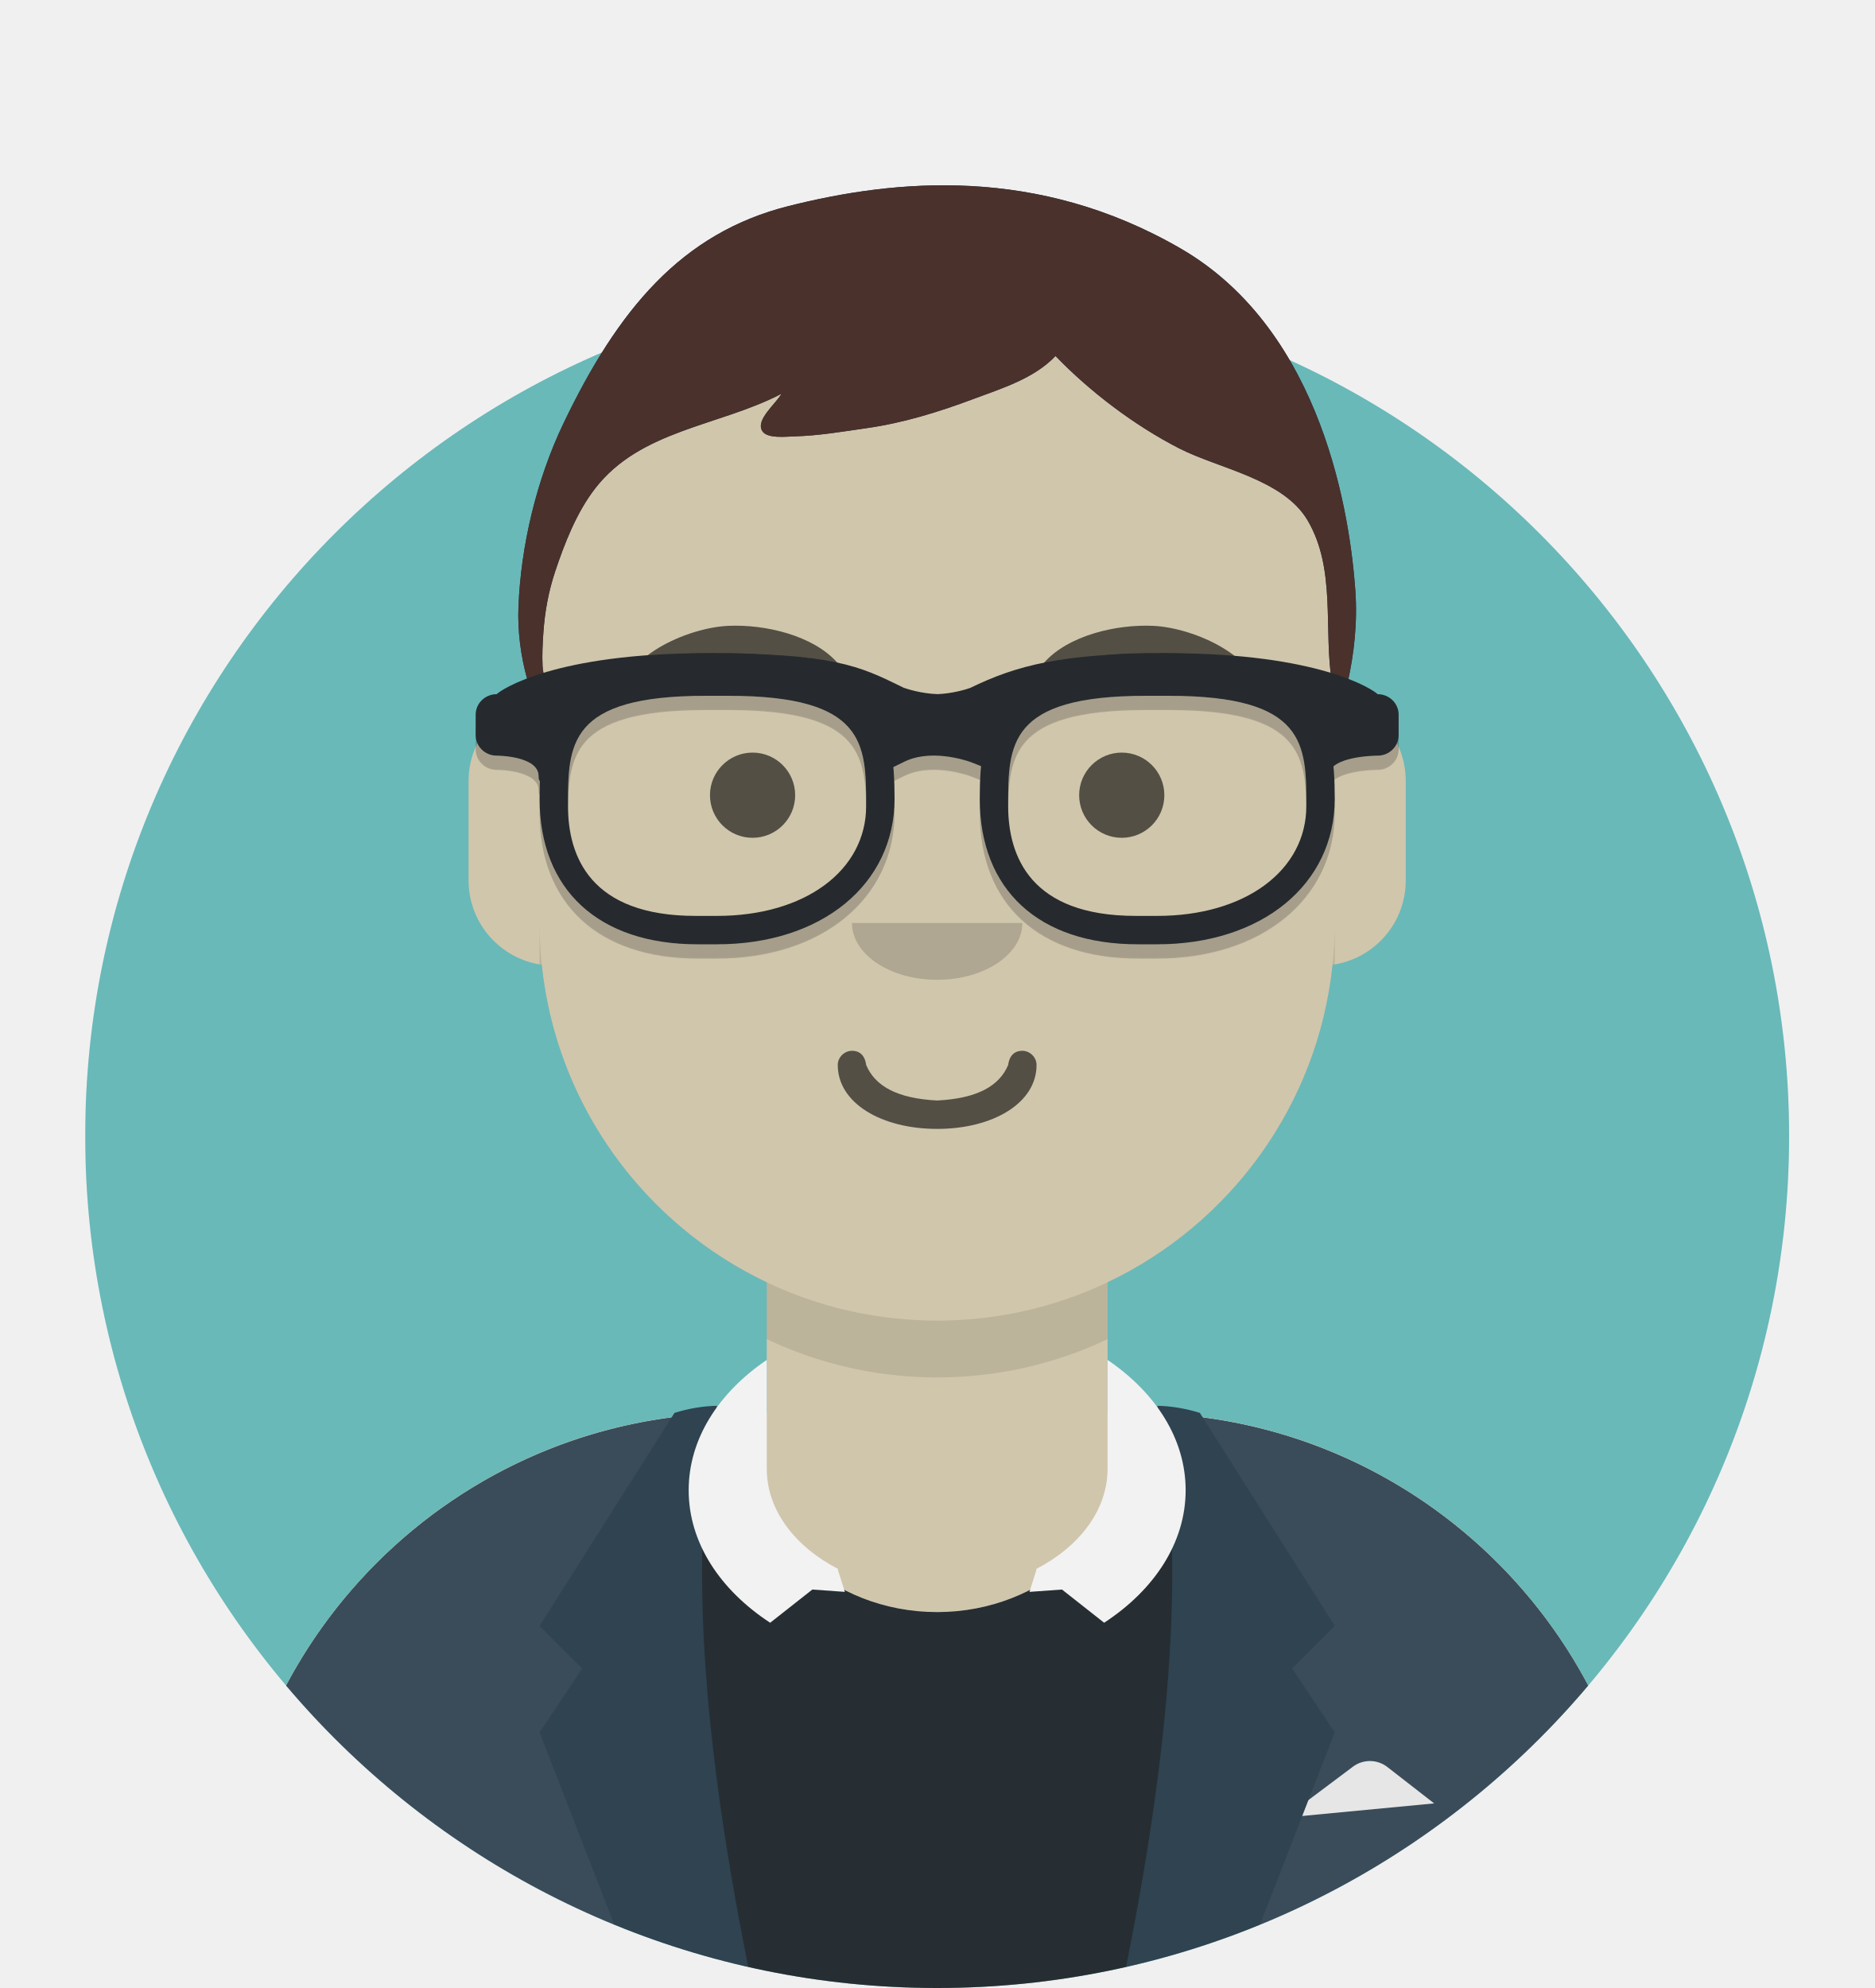
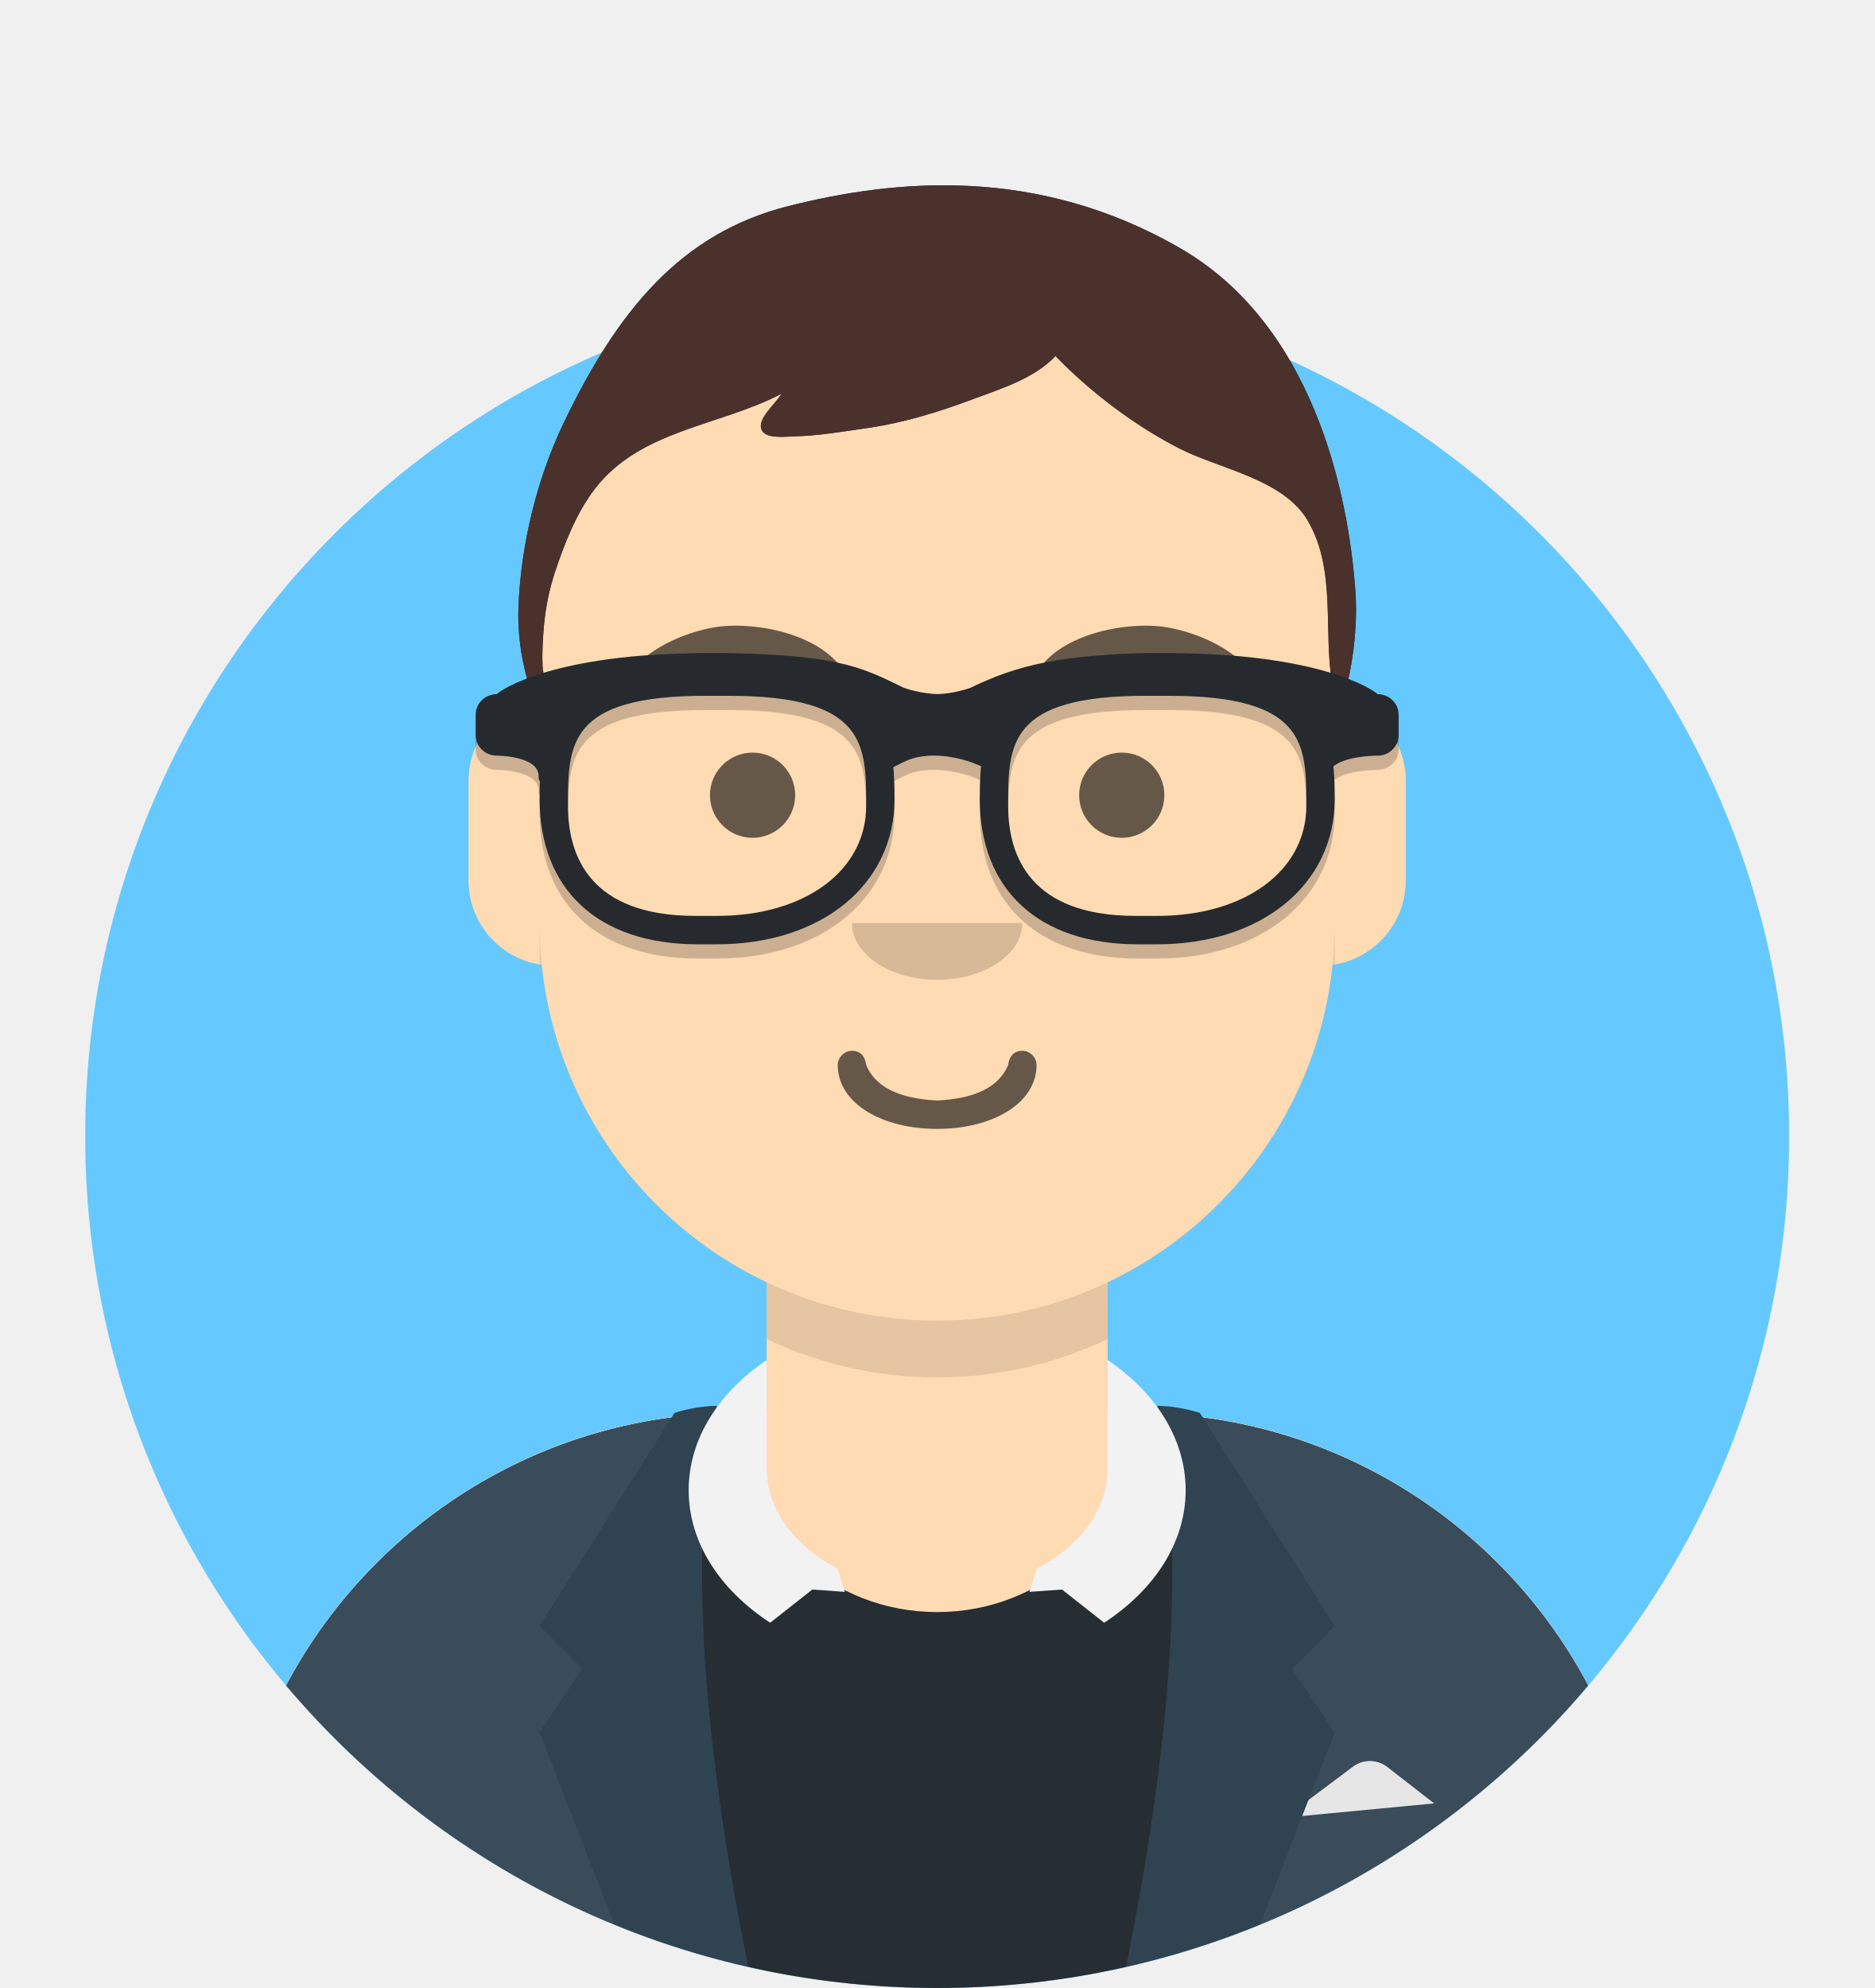
- <svg xmlns="http://www.w3.org/2000/svg" xmlns:xlink="http://www.w3.org/1999/xlink" width="264px" height="280px" viewBox="0 0 264 280" version="1.1" data-reactroot="">
+ <svg xmlns="http://www.w3.org/2000/svg" xmlns:xlink="http://www.w3.org/1999/xlink" width="264px" height="280px" viewBox="0 0 264 280" version="1.1">
  <defs>
    <circle id="path-1" cx="120" cy="120" r="120" />
    <path d="M12,160 C12,226.274 65.726,280 132,280 C198.274,280 252,226.274 252,160 L264,160 L264,-1.42108547e-14 L-3.19744231e-14,-1.42108547e-14 L-3.19744231e-14,160 L12,160 Z" id="path-3" />
    <path d="M124,144.611 L124,163 L128,163 L128,163 C167.765,163 200,195.235 200,235 L200,244 L0,244 L0,235 C-4.86974701e-15,195.235 32.235,163 72,163 L72,163 L76,163 L76,144.611 C58.763,136.422 46.372,119.687 44.305,99.881 C38.48,99.058 34,94.052 34,88 L34,74 C34,68.054 38.325,63.118 44,62.166 L44,56 L44,56 C44,25.072 69.072,5.68137151e-15 100,0 L100,0 L100,0 C130.928,-5.68137151e-15 156,25.072 156,56 L156,62.166 C161.675,63.118 166,68.054 166,74 L166,88 C166,94.052 161.52,99.058 155.695,99.881 C153.628,119.687 141.237,136.422 124,144.611 Z" id="path-5" />
  </defs>
  <g id="Avataaar" stroke="none" stroke-width="1" fill="none" fill-rule="evenodd">
    <g transform="translate(-825, -1100)" id="Avataaar/Circle">
      <g transform="translate(825, 1100)">
        <g id="Circle" stroke-width="1" fill-rule="evenodd" transform="translate(12, 40)">
          <mask id="mask-2" fill="white">
            <use xlink:href="#path-1" />
          </mask>
          <use id="Circle-Background" fill="#E6E6E6" xlink:href="#path-1" />
-           <g id="Color/Palette/Blue-01" mask="url(#mask-2)" fill="#69b9b9">
+           <g id="Color/Palette/Blue-01" mask="url(#mask-2)" fill="#65C9FF">
            <rect id="🖍Color" x="0" y="0" width="240" height="240" />
          </g>
        </g>
        <mask id="mask-4" fill="white">
          <use xlink:href="#path-3" />
        </mask>
        <g id="Mask" />
        <g id="Avataaar" stroke-width="1" fill-rule="evenodd" mask="url(#mask-4)">
          <g id="Body" transform="translate(32, 36)">
            <mask id="mask-6" fill="white">
              <use xlink:href="#path-5" />
            </mask>
            <use fill="#D0C6AC" xlink:href="#path-5" />
+             <g id="Skin/👶🏽-03-Brown" mask="url(#mask-6)" fill="#FFDBB4">
+               <g transform="translate(-32, 0)" id="Color">
+                 <rect x="0" y="0" width="264" height="244" />
+               </g>
+             </g>
            <path d="M156,79 L156,102 C156,132.928 130.928,158 100,158 C69.072,158 44,132.928 44,102 L44,79 L44,94 C44,124.928 69.072,150 100,150 C130.928,150 156,124.928 156,94 L156,79 Z" id="Neck-Shadow" fill-opacity="0.1" fill="#000000" mask="url(#mask-6)" />
          </g>
          <g id="Clothing/Blazer-+-Sweater" transform="translate(0, 170)">
            <defs>
-               <path d="M105.192,29.052 L104,29.052 L104,29.052 C64.235,29.052 32,61.287 32,101.052 L32,110 L232,110 L232,101.052 C232,61.287 199.765,29.052 160,29.052 L160,29.052 L158.808,29.052 C158.935,30.035 159,31.036 159,32.052 C159,45.859 146.912,57.052 132,57.052 C117.088,57.052 105,45.859 105,32.052 C105,31.036 105.065,30.035 105.192,29.052 Z" id="react-path-221977" />
+               <path d="M105.192,29.052 L104,29.052 L104,29.052 C64.235,29.052 32,61.287 32,101.052 L32,110 L232,110 L232,101.052 C232,61.287 199.765,29.052 160,29.052 L160,29.052 L158.808,29.052 C158.935,30.035 159,31.036 159,32.052 C159,45.859 146.912,57.052 132,57.052 C117.088,57.052 105,45.859 105,32.052 C105,31.036 105.065,30.035 105.192,29.052 Z" id="react-path-1" />
            </defs>
-             <mask id="react-mask-221978" fill="white">
-               <use xlink:href="#react-path-221977" />
+             <mask id="react-mask-2" fill="white">
+               <use xlink:href="#react-path-1" />
            </mask>
-             <use id="Clothes" fill="#E6E6E6" fill-rule="evenodd" xlink:href="#react-path-221977" />
-             <g id="Color/Palette/Black" mask="url(#react-mask-221978)" fill-rule="evenodd" fill="#262E33">
+             <use id="Clothes" fill="#E6E6E6" fill-rule="evenodd" xlink:href="#react-path-1" />
+             <g id="Color/Palette/Black" mask="url(#react-mask-2)" fill-rule="evenodd" fill="#262E33">
              <rect id="🖍Color" x="0" y="0" width="264" height="110" />
            </g>
            <g id="Blazer" stroke-width="1" fill-rule="evenodd" transform="translate(32, 28)">
              <path d="M68.785,1.122 C30.512,2.804 1.24427139e-14,34.365 0,73.052 L0,82 L69.362,82 C65.961,69.92 64,55.709 64,40.5 C64,26.173 65.74,12.731 68.785,1.122 Z M131.638,82 L200,82 L200,73.052 C200,34.707 170.025,3.363 132.229,1.174 C135.265,12.771 137,26.194 137,40.5 C137,55.709 135.039,69.92 131.638,82 Z" id="Saco" fill="#3A4C5A" />
              <path d="M149,58 L158.556,50.833 L158.556,50.833 C159.999,49.751 161.988,49.768 163.412,50.876 L170,56 L149,58 Z" id="Pocket-hanky" fill="#E6E6E6" />
              <path d="M69,1.13686838e-13 C65,19.333 66.667,46.667 74,82 L58,82 L44,46 L50,37 L44,31 L63,1 C65.028,0.369 67.028,0.036 69,1.13686838e-13 Z" id="Wing" fill="#2F4351" />
              <path d="M151,1.13686838e-13 C147,19.333 148.667,46.667 156,82 L140,82 L126,46 L132,37 L126,31 L145,1 C147.028,0.369 149.028,0.036 151,1.13686838e-13 Z" id="Wing" fill="#2F4351" transform="translate(141, 41) scale(-1, 1) translate(-141, -41) " />
            </g>
            <path d="M156,21.539 C162.772,26.136 167,32.656 167,39.888 C167,47.289 162.572,53.945 155.52,58.556 L149.579,53.876 L145,54.208 L146,51.057 L145.922,50.996 C152.022,47.853 156,42.7 156,36.877 L156,21.539 Z M108,21.539 C101.228,26.136 97,32.656 97,39.888 C97,47.289 101.428,53.945 108.48,58.556 L114.421,53.876 L119,54.208 L118,51.057 L118.078,50.996 C111.978,47.853 108,42.7 108,36.877 L108,21.539 Z" id="Collar" fill="#F2F2F2" fill-rule="evenodd" />
          </g>
          <g id="Face" transform="translate(76, 82)" fill="#000000">
            <g id="Mouth/Twinkle" transform="translate(2, 52)" fill-opacity="0.6" fill-rule="nonzero" fill="#000000">
              <path d="M40,16 C40,21.372 46.158,25 54,25 C61.842,25 68,21.372 68,16 C68,14.895 67.05,14 66,14 C64.707,14 64.13,14.905 64,16 C62.758,18.938 59.683,20.716 54,21 C48.317,20.716 45.242,18.938 44,16 C43.87,14.905 43.293,14 42,14 C40.95,14 40,14.895 40,16 Z" id="Mouth" />
            </g>
            <g id="Nose/Default" transform="translate(28, 40)" fill-opacity="0.16">
              <path d="M16,8 C16,12.418 21.373,16 28,16 L28,16 C34.627,16 40,12.418 40,8" id="Nose" />
            </g>
            <g id="Eyes/Default-😀" transform="translate(0, 8)" fill-opacity="0.6">
              <circle id="Eye" cx="30" cy="22" r="6" />
              <circle id="Eye" cx="82" cy="22" r="6" />
            </g>
            <g id="Eyebrow/Natural/Default-Natural" fill-opacity="0.6">
              <path d="M26.039,6.21 C20.278,6.983 11.293,12.005 12.044,17.818 C12.069,18.008 12.357,18.067 12.481,17.908 C14.967,14.72 34.193,10.037 41.194,11.015 C41.835,11.104 42.258,10.443 41.821,10.03 C38.077,6.495 31.2,5.512 26.039,6.21" id="Eyebrow" transform="translate(27, 12) rotate(5) translate(-27, -12) " />
              <path d="M85.039,6.21 C79.278,6.983 70.293,12.005 71.044,17.818 C71.069,18.008 71.357,18.067 71.481,17.908 C73.967,14.72 93.193,10.037 100.194,11.015 C100.835,11.104 101.258,10.443 100.821,10.03 C97.077,6.495 90.2,5.512 85.039,6.21" id="Eyebrow" transform="translate(86, 12) scale(-1, 1) rotate(5) translate(-86, -12) " />
            </g>
          </g>
          <g id="Top" stroke-width="1" fill-rule="evenodd">
            <defs>
-               <rect id="react-path-221983" x="0" y="0" width="264" height="280" />
-               <path d="M167.309,35.006 C147.121,23.307 127.129,25.222 112.037,29.03 C96.945,32.838 88.017,43.651 80.357,59.648 C76.596,67.503 74.366,76.791 74.023,85.481 C73.888,88.893 74.348,92.415 75.268,95.7 C75.605,96.906 77.423,101.087 77.922,97.709 C78.089,96.584 77.48,95.033 77.422,93.838 C77.344,92.269 77.427,90.681 77.534,89.115 C77.734,86.187 78.256,83.315 79.185,80.525 C80.512,76.537 82.201,72.213 84.787,68.848 C91.188,60.521 102.269,60.046 111.066,55.464 C110.303,56.869 107.36,59.143 108.379,60.727 C109.084,61.821 111.749,61.489 113.022,61.454 C116.371,61.362 119.735,60.78 123.043,60.307 C128.256,59.562 133.141,58.052 138.047,56.218 C142.063,54.716 146.65,53.326 149.669,50.14 C154.54,55.188 160.81,59.935 167.07,63.143 C172.688,66.022 181.749,67.461 185.183,73.301 C189.248,80.215 187.378,88.707 188.619,96.201 C189.091,99.05 190.164,98.987 190.751,96.438 C191.748,92.108 192.219,87.61 191.902,83.159 C191.184,73.111 187.497,46.706 167.309,35.006 Z" id="react-path-221982" />
-               <filter x="-0.8%" y="-2.0%" width="101.5%" height="108.0%" filterUnits="objectBoundingBox" id="react-filter-221979">
+               <rect id="react-path-7" x="0" y="0" width="264" height="280" />
+               <path d="M167.309,35.006 C147.121,23.307 127.129,25.222 112.037,29.03 C96.945,32.838 88.017,43.651 80.357,59.648 C76.596,67.503 74.366,76.791 74.023,85.481 C73.888,88.893 74.348,92.415 75.268,95.7 C75.605,96.906 77.423,101.087 77.922,97.709 C78.089,96.584 77.48,95.033 77.422,93.838 C77.344,92.269 77.427,90.681 77.534,89.115 C77.734,86.187 78.256,83.315 79.185,80.525 C80.512,76.537 82.201,72.213 84.787,68.848 C91.188,60.521 102.269,60.046 111.066,55.464 C110.303,56.869 107.36,59.143 108.379,60.727 C109.084,61.821 111.749,61.489 113.022,61.454 C116.371,61.362 119.735,60.78 123.043,60.307 C128.256,59.562 133.141,58.052 138.047,56.218 C142.063,54.716 146.65,53.326 149.669,50.14 C154.54,55.188 160.81,59.935 167.07,63.143 C172.688,66.022 181.749,67.461 185.183,73.301 C189.248,80.215 187.378,88.707 188.619,96.201 C189.091,99.05 190.164,98.987 190.751,96.438 C191.748,92.108 192.219,87.61 191.902,83.159 C191.184,73.111 187.497,46.706 167.309,35.006 Z" id="react-path-6" />
+               <filter x="-0.8%" y="-2.0%" width="101.5%" height="108.0%" filterUnits="objectBoundingBox" id="react-filter-3">
                <feOffset dx="0" dy="2" in="SourceAlpha" result="shadowOffsetOuter1" />
                <feColorMatrix values="0 0 0 0 0   0 0 0 0 0   0 0 0 0 0  0 0 0 0.16 0" type="matrix" in="shadowOffsetOuter1" result="shadowMatrixOuter1" />
                <feMerge>
                  <feMergeNode in="shadowMatrixOuter1" />
                  <feMergeNode in="SourceGraphic" />
                </feMerge>
              </filter>
            </defs>
-             <mask id="react-mask-221981" fill="white">
-               <use xlink:href="#react-path-221983" />
+             <mask id="react-mask-5" fill="white">
+               <use xlink:href="#react-path-7" />
            </mask>
            <g id="Mask" />
-             <g id="Top/Short-Hair/Short-Round" mask="url(#react-mask-221981)">
+             <g id="Top/Short-Hair/Short-Round" mask="url(#react-mask-5)">
              <g transform="translate(-1, 0)">
-                 <mask id="react-mask-221980" fill="white">
-                   <use xlink:href="#react-path-221982" />
+                 <mask id="react-mask-4" fill="white">
+                   <use xlink:href="#react-path-6" />
                </mask>
-                 <use id="Short-Hair" stroke="none" fill="#28354B" fill-rule="evenodd" xlink:href="#react-path-221982" />
-                 <g id="Skin/👶🏽-03-Brown" mask="url(#react-mask-221980)" fill="#4A312C">
+                 <use id="Short-Hair" stroke="none" fill="#28354B" fill-rule="evenodd" xlink:href="#react-path-6" />
+                 <g id="Skin/👶🏽-03-Brown" mask="url(#react-mask-4)" fill="#4A312C">
                  <g transform="translate(0, 0) " id="Color">
                    <rect x="0" y="0" width="264" height="280" />
                  </g>
                </g>
                <g id="Top/_Resources/Prescription-02" fill="none" transform="translate(62, 85)" stroke-width="1">
                  <defs>
-                     <filter x="-0.8%" y="-2.4%" width="101.5%" height="109.8%" filterUnits="objectBoundingBox" id="react-filter-221984">
+                     <filter x="-0.8%" y="-2.4%" width="101.5%" height="109.8%" filterUnits="objectBoundingBox" id="react-filter-8">
                      <feOffset dx="0" dy="2" in="SourceAlpha" result="shadowOffsetOuter1" />
                      <feColorMatrix values="0 0 0 0 0   0 0 0 0 0   0 0 0 0 0  0 0 0 0.2 0" type="matrix" in="shadowOffsetOuter1" result="shadowMatrixOuter1" />
                      <feMerge>
                        <feMergeNode in="shadowMatrixOuter1" />
                        <feMergeNode in="SourceGraphic" />
                      </feMerge>
                    </filter>
                  </defs>
-                   <g id="Wayfarers" filter="url(#react-filter-221984)" transform="translate(6, 7)" fill="#252C2F">
+                   <g id="Wayfarers" filter="url(#react-filter-8)" transform="translate(6, 7)" fill="#252C2F">
                    <path d="M34,41 L31.242,41 C17.315,41 9,33.336 9,20.5 C9,10.127 10.817,0 32.53,0 L35.47,0 C57.183,0 59,10.127 59,20.5 C59,32.569 48.721,41 34,41 Z M32.385,6 C13,6 13,12.841 13,21.502 C13,28.572 16.116,37 30.971,37 L34,37 C46.365,37 55,30.627 55,21.502 C55,12.841 55,6 35.615,6 L32.385,6 Z" id="Left" fill-rule="nonzero" />
                    <path d="M96,41 L93.242,41 C79.315,41 71,33.336 71,20.5 C71,10.127 72.817,0 94.53,0 L97.47,0 C119.183,0 121,10.127 121,20.5 C121,32.569 110.721,41 96,41 Z M94.385,6 C75,6 75,12.841 75,21.502 C75,28.572 78.119,37 92.971,37 L96,37 C108.365,37 117,30.627 117,21.502 C117,12.841 117,6 97.615,6 L94.385,6 Z" id="Right" fill-rule="nonzero" />
                    <path d="M2.955,5.772 C3.646,5.096 11.21,0 32.5,0 C50.351,0 54.13,1.853 59.85,4.652 L60.269,4.859 C60.667,4.999 62.7,5.69 65.079,5.766 C67.246,5.673 69.1,5.085 69.642,4.897 C76.17,1.722 82.561,0 97.5,0 C118.79,0 126.354,5.096 127.045,5.772 C128.679,5.772 130,7.062 130,8.657 L130,11.543 C130,13.139 128.679,14.429 127.045,14.429 C127.045,14.429 120.144,14.429 120.144,17.315 C120.144,20.2 118.182,13.139 118.182,11.543 L118.182,8.732 C114.579,7.353 108.128,4.786 97.5,4.786 C85.658,4.786 79.761,6.886 74.702,8.971 L74.759,9.108 L74.756,11.094 L72.539,16.444 L69.8,15.361 C69.556,15.264 69.028,15.09 68.296,14.91 C66.256,14.407 64.159,14.254 62.304,14.634 C61.624,14.774 60.992,14.984 60.413,15.267 L57.77,16.558 L55.127,11.396 L55.244,9.102 L55.325,8.907 C50.962,6.874 46.939,4.786 32.5,4.786 C21.872,4.786 15.422,7.352 11.818,8.731 L11.818,11.543 C11.818,13.139 8.864,20.2 8.864,17.315 C8.864,14.429 2.955,14.429 2.955,14.429 C1.324,14.429 0,13.139 0,11.543 L0,8.657 C0,7.062 1.324,5.772 2.955,5.772 Z" id="Stuff" fill-rule="nonzero" />
                  </g>
                </g>
              </g>
            </g>
          </g>
        </g>
      </g>
    </g>
  </g>
</svg>
